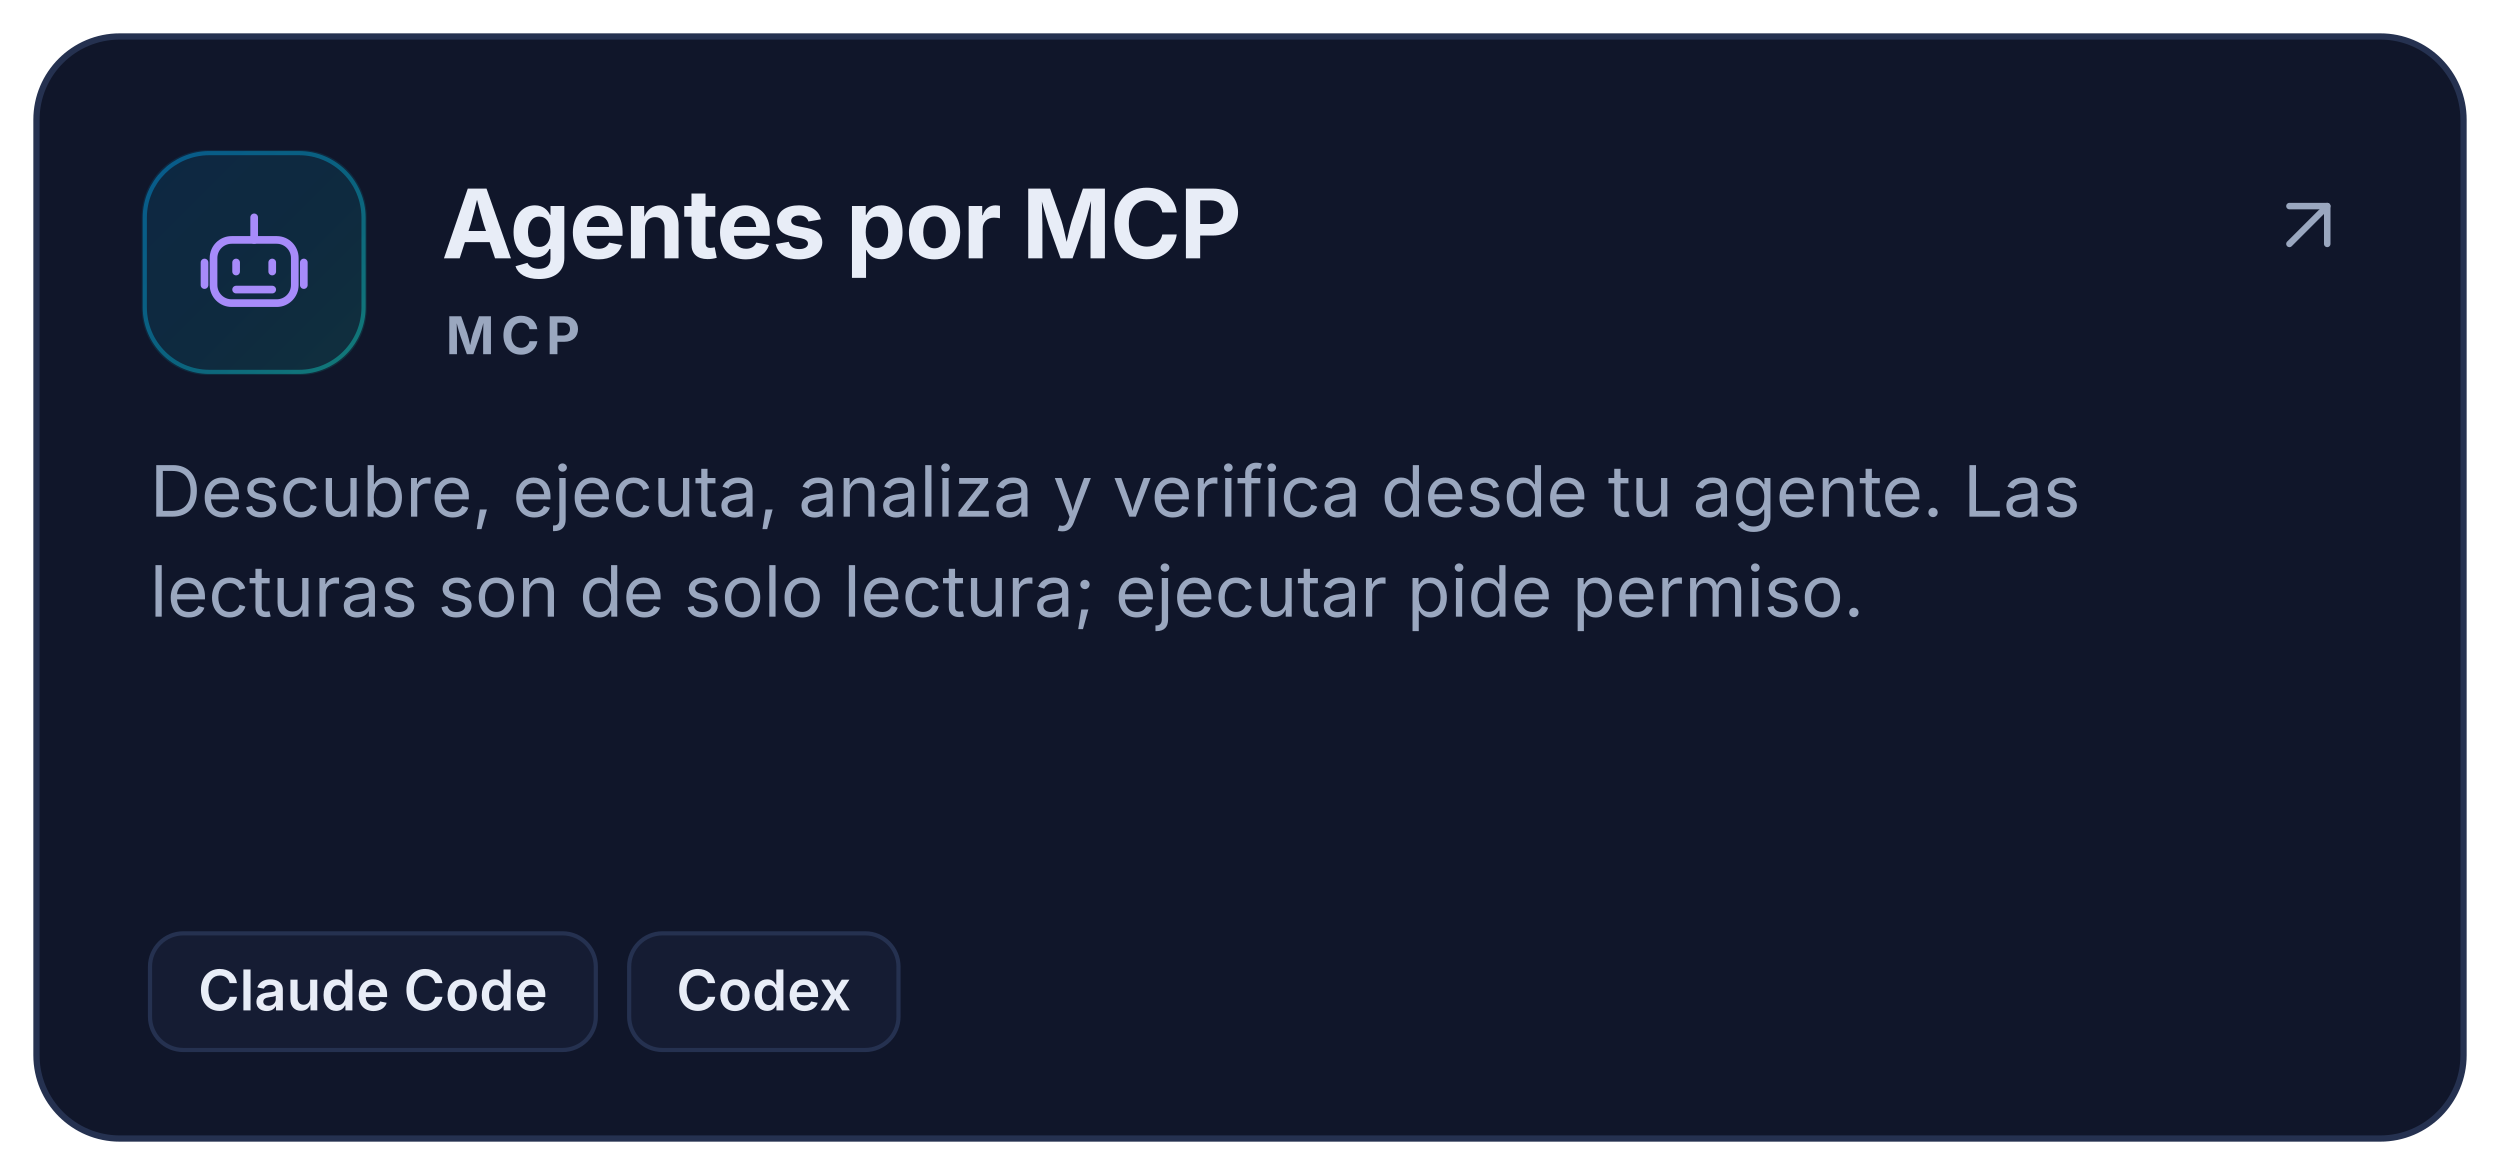
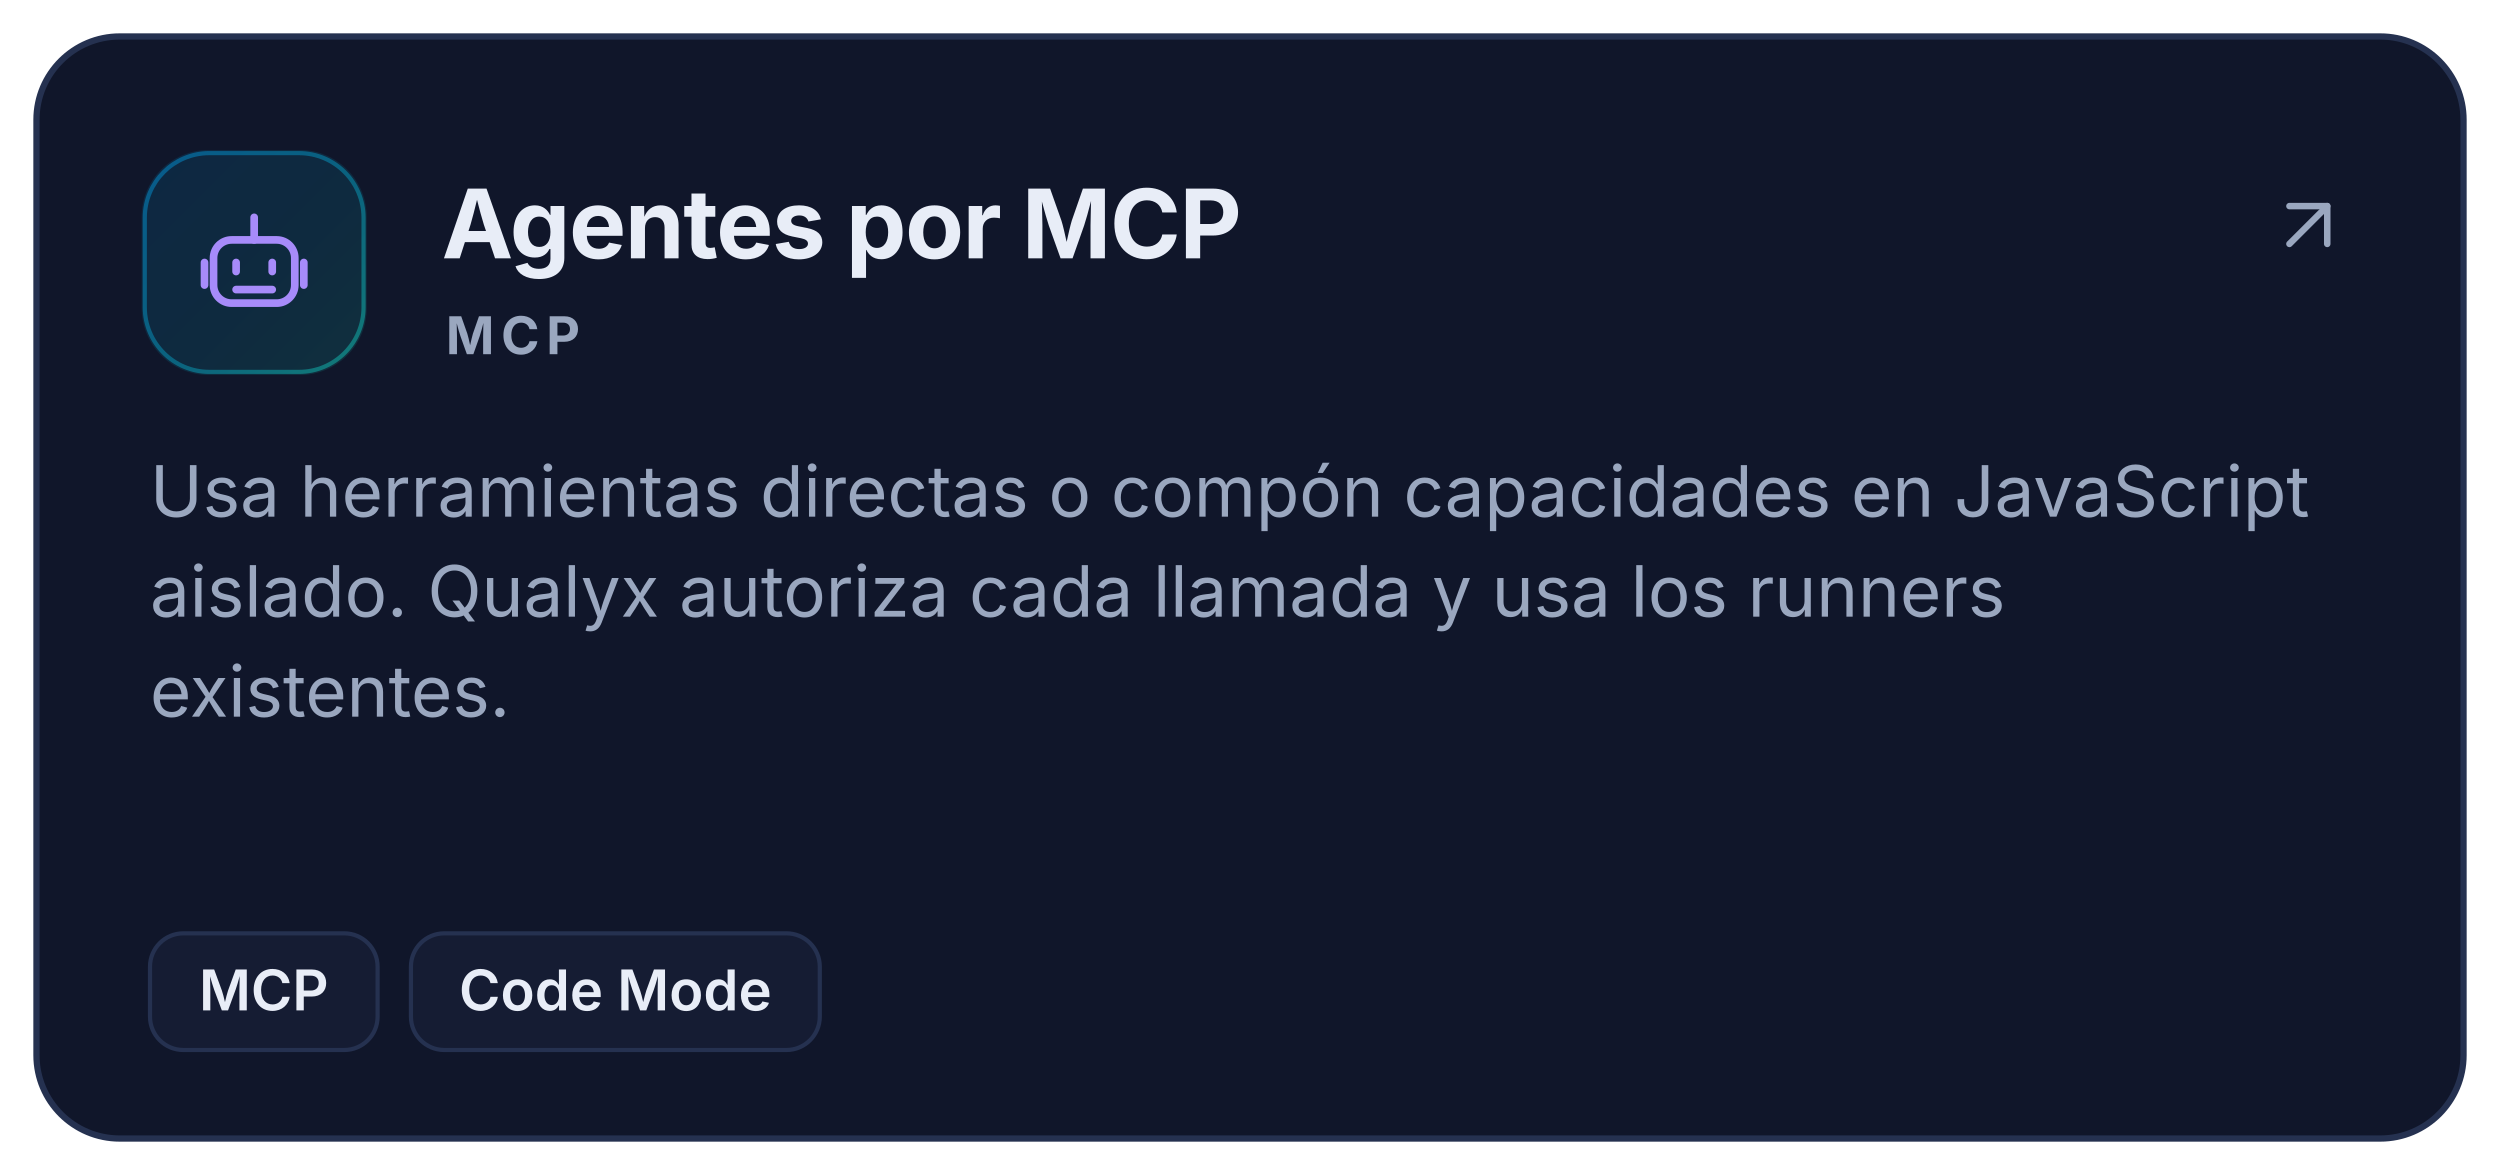
- <svg xmlns="http://www.w3.org/2000/svg" width="600" height="282" viewBox="0 0 600 282" role="img" aria-label="Agentes por MCP: Descubre, ejecuta, analiza y verifica desde tu agente. Las lecturas son de solo lectura; ejecutar pide permiso." data-readme-component="card">
+ <svg xmlns="http://www.w3.org/2000/svg" width="600" height="282" viewBox="0 0 600 282" role="img" aria-label="Agentes por MCP: Usa herramientas directas o compón capacidades en JavaScript aislado. Qualyx autoriza cada llamada y usa los runners existentes." data-readme-component="card">
  <defs>
    <linearGradient id="kb" x2="1" y2="0">
      <stop stop-color="#0284c7" />
      <stop offset=".55" stop-color="#0891b2" />
      <stop offset="1" stop-color="#14b8a6" />
    </linearGradient>
    <linearGradient id="kbd" x2="1" y2="1">
      <stop stop-color="#0284c7" />
      <stop offset=".55" stop-color="#0891b2" />
      <stop offset="1" stop-color="#14b8a6" />
    </linearGradient>
  </defs>
  <style>text{font-family:'Segoe UI',-apple-system,BlinkMacSystemFont,'Helvetica Neue',Inter,Arial,sans-serif}.live{animation:live 2.4s ease-in-out infinite}@keyframes live{0%,100%{opacity:1}50%{opacity:.25}}@media (prefers-reduced-motion:reduce){*{animation:none!important}}</style>
  <g transform="translate(8 8)">
    <rect x=".75" y=".75" width="582.5" height="264.5" rx="20" fill="#10162a" stroke="#253150" stroke-width="1.5" />
    <path d="M28 .75h150" stroke="url(#kb)" stroke-width="3" stroke-linecap="round" />
    <rect x="26" y="28" width="54" height="54" rx="16" fill="url(#kbd)" opacity=".16" />
    <rect x="26.75" y="28.75" width="52.5" height="52.5" rx="15.5" fill="none" stroke="url(#kbd)" stroke-opacity=".55" />
    <g transform="translate(40 42) scale(1.08333)" fill="none" stroke="#a78bfa" stroke-width="1.7" stroke-linecap="round" stroke-linejoin="round">
      <rect x="3" y="7" width="18" height="14" rx="4" />
      <path d="M12 2v5M8 12v2m8-2v2m-8 4h8M1 12v5m22-5v5" />
    </g>
    <text x="98" y="54" font-size="23" font-weight="750" fill="#e8edf7" text-anchor="start" letter-spacing="-.3">Agentes por MCP</text>
    <text x="99" y="77" font-size="12.5" font-weight="650" fill="#9aa7bf" text-anchor="start" letter-spacing="1.6">MCP</text>
    <g transform="rotate(-45 546 46)">
      <g transform="translate(535 35) scale(0.916667)" fill="none" stroke="#9aa7bf" stroke-width="1.7" stroke-linecap="round" stroke-linejoin="round">
        <path d="M5 12h14" />
        <path d="m12 5 7 7-7 7" />
      </g>
    </g>
-     <text x="28" y="116" font-size="17" font-weight="400" fill="#9aa7bf" text-anchor="start">Descubre, ejecuta, analiza y verifica desde tu agente. Las</text>
-     <text x="28" y="140" font-size="17" font-weight="400" fill="#9aa7bf" text-anchor="start">lecturas son de solo lectura; ejecutar pide permiso.</text>
-     <rect x="28" y="216" width="106.998" height="28" rx="8" fill="#151c33" stroke="#253150" />
-     <text x="81.499" y="234.5" font-size="13.5" font-weight="600" fill="#e8edf7" text-anchor="middle">Claude Code</text>
-     <rect x="142.998" y="216" width="64.64" height="28" rx="8" fill="#151c33" stroke="#253150" />
-     <text x="175.318" y="234.5" font-size="13.5" font-weight="600" fill="#e8edf7" text-anchor="middle">Codex</text>
+     <text x="28" y="116" font-size="17" font-weight="400" fill="#9aa7bf" text-anchor="start">Usa herramientas directas o compón capacidades en JavaScript</text>
+     <text x="28" y="140" font-size="17" font-weight="400" fill="#9aa7bf" text-anchor="start">aislado. Qualyx autoriza cada llamada y usa los runners</text>
+     <text x="28" y="164" font-size="17" font-weight="400" fill="#9aa7bf" text-anchor="start">existentes.</text>
+     <rect x="28" y="216" width="54.623" height="28" rx="8" fill="#151c33" stroke="#253150" />
+     <text x="55.312" y="234.5" font-size="13.5" font-weight="600" fill="#e8edf7" text-anchor="middle">MCP</text>
+     <rect x="90.623" y="216" width="98.126" height="28" rx="8" fill="#151c33" stroke="#253150" />
+     <text x="139.686" y="234.5" font-size="13.5" font-weight="600" fill="#e8edf7" text-anchor="middle">Code Mode</text>
  </g>
</svg>
